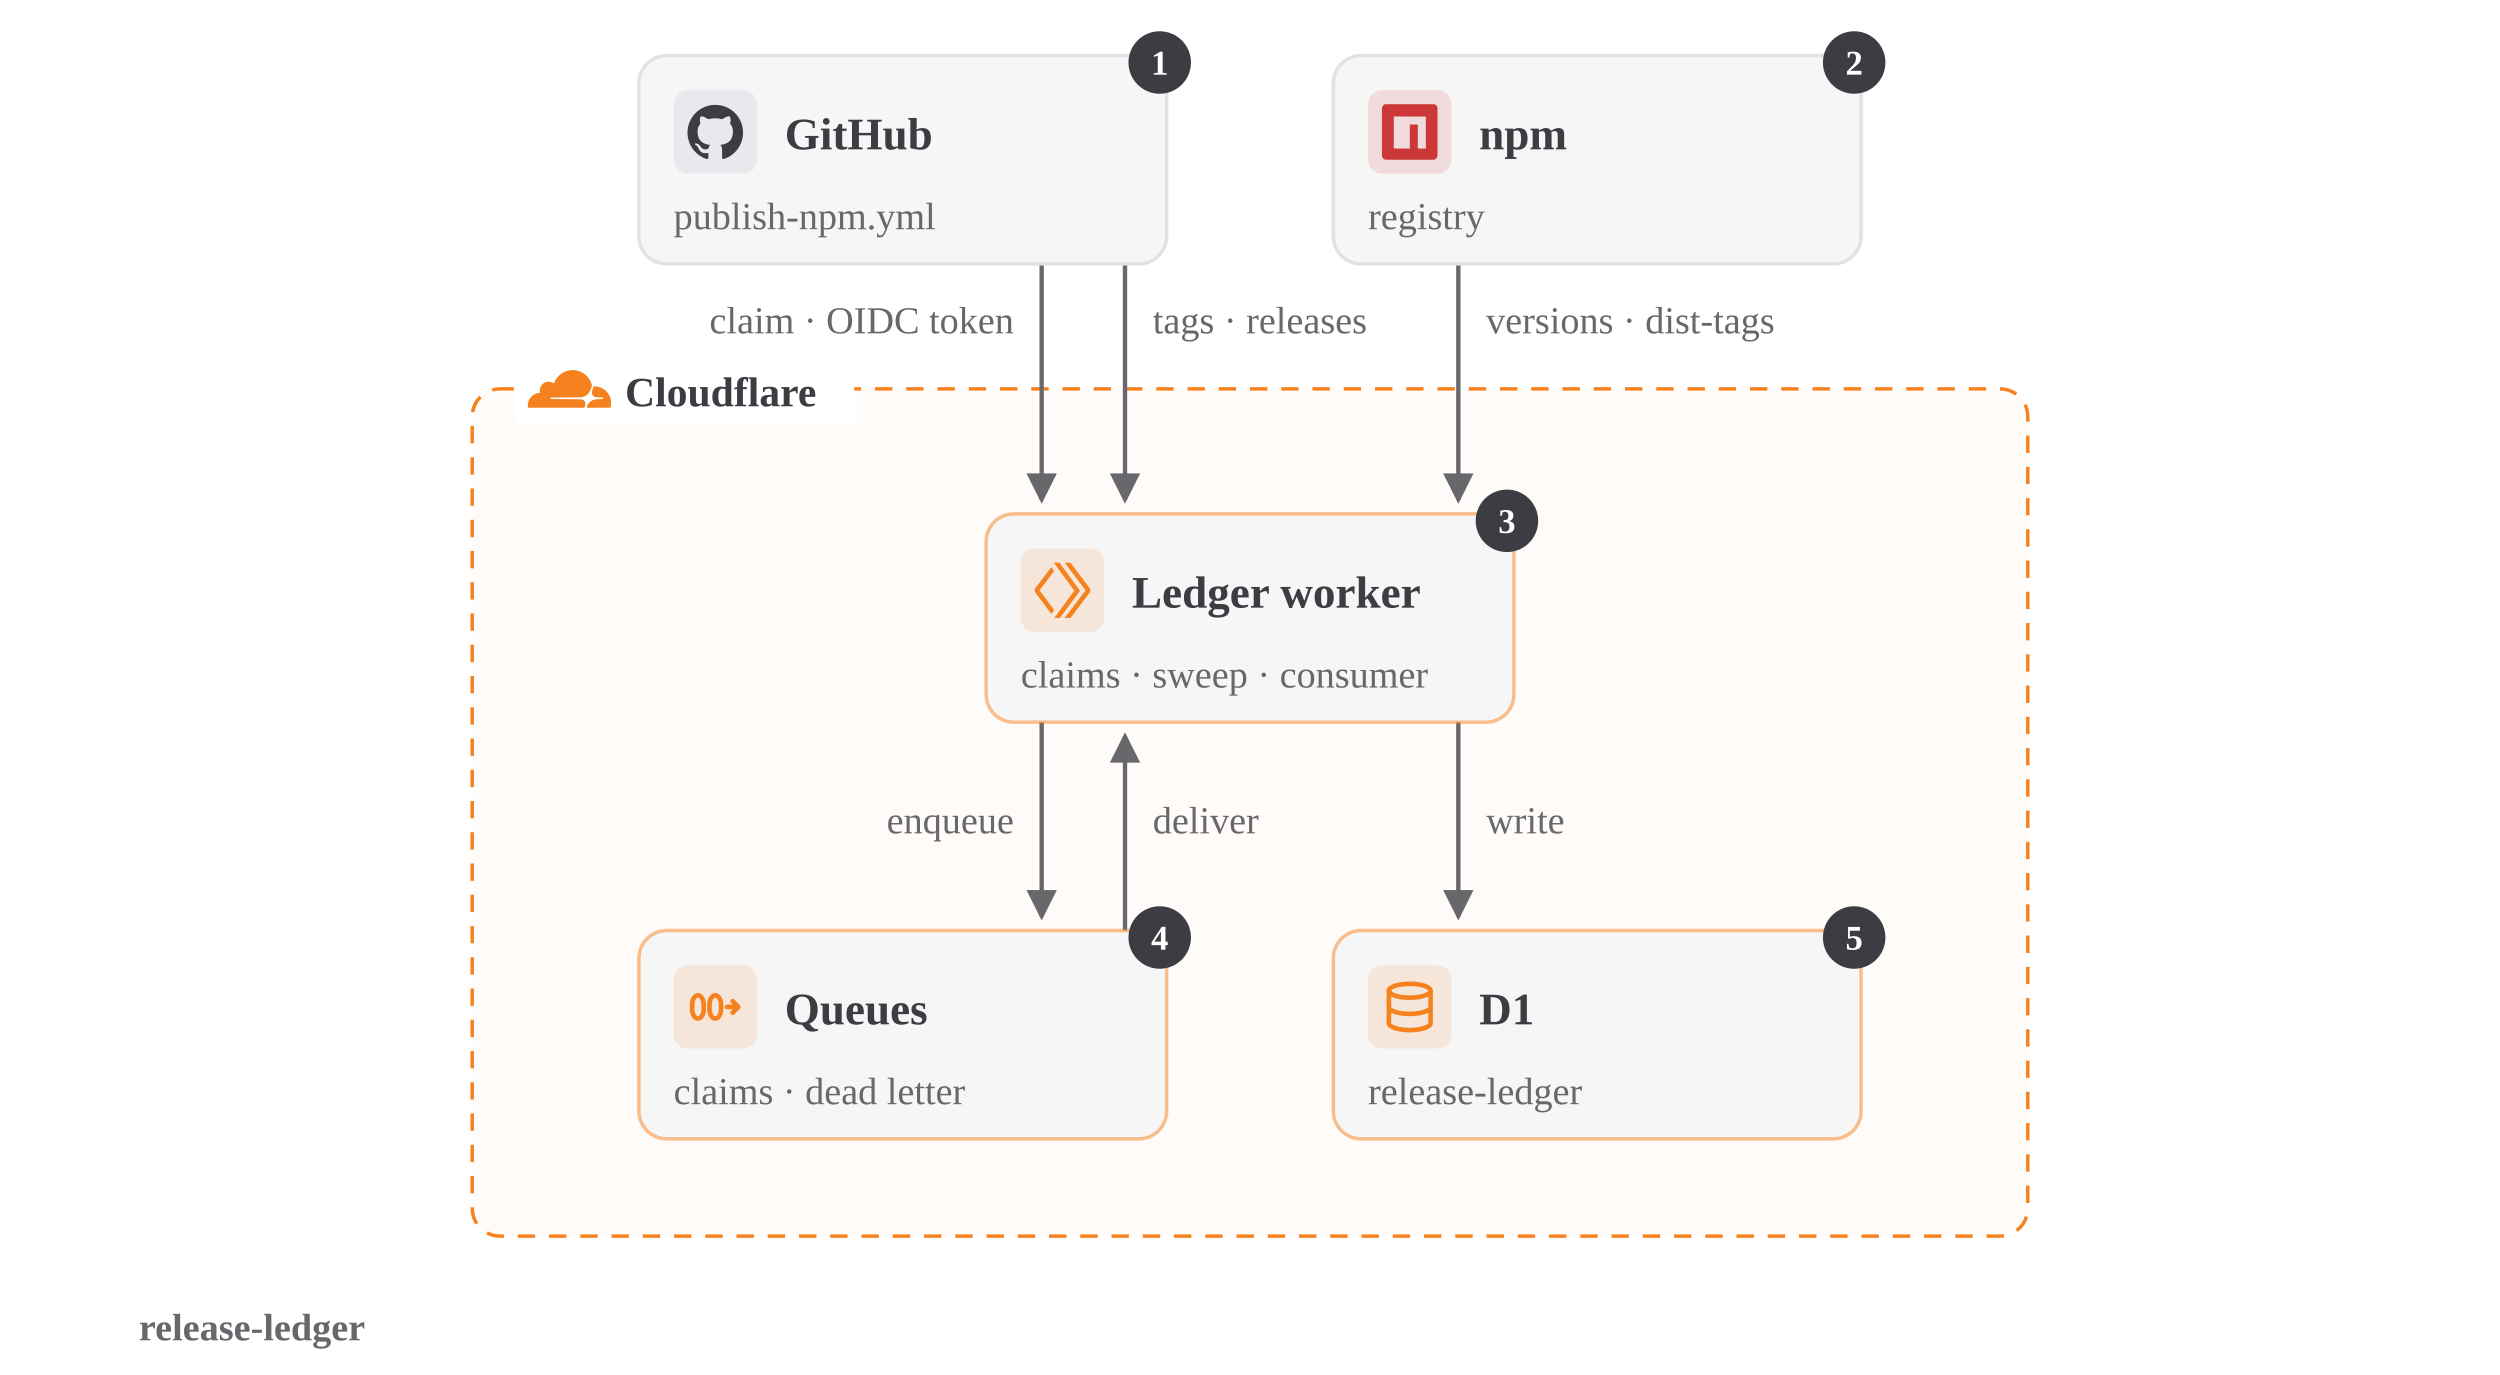
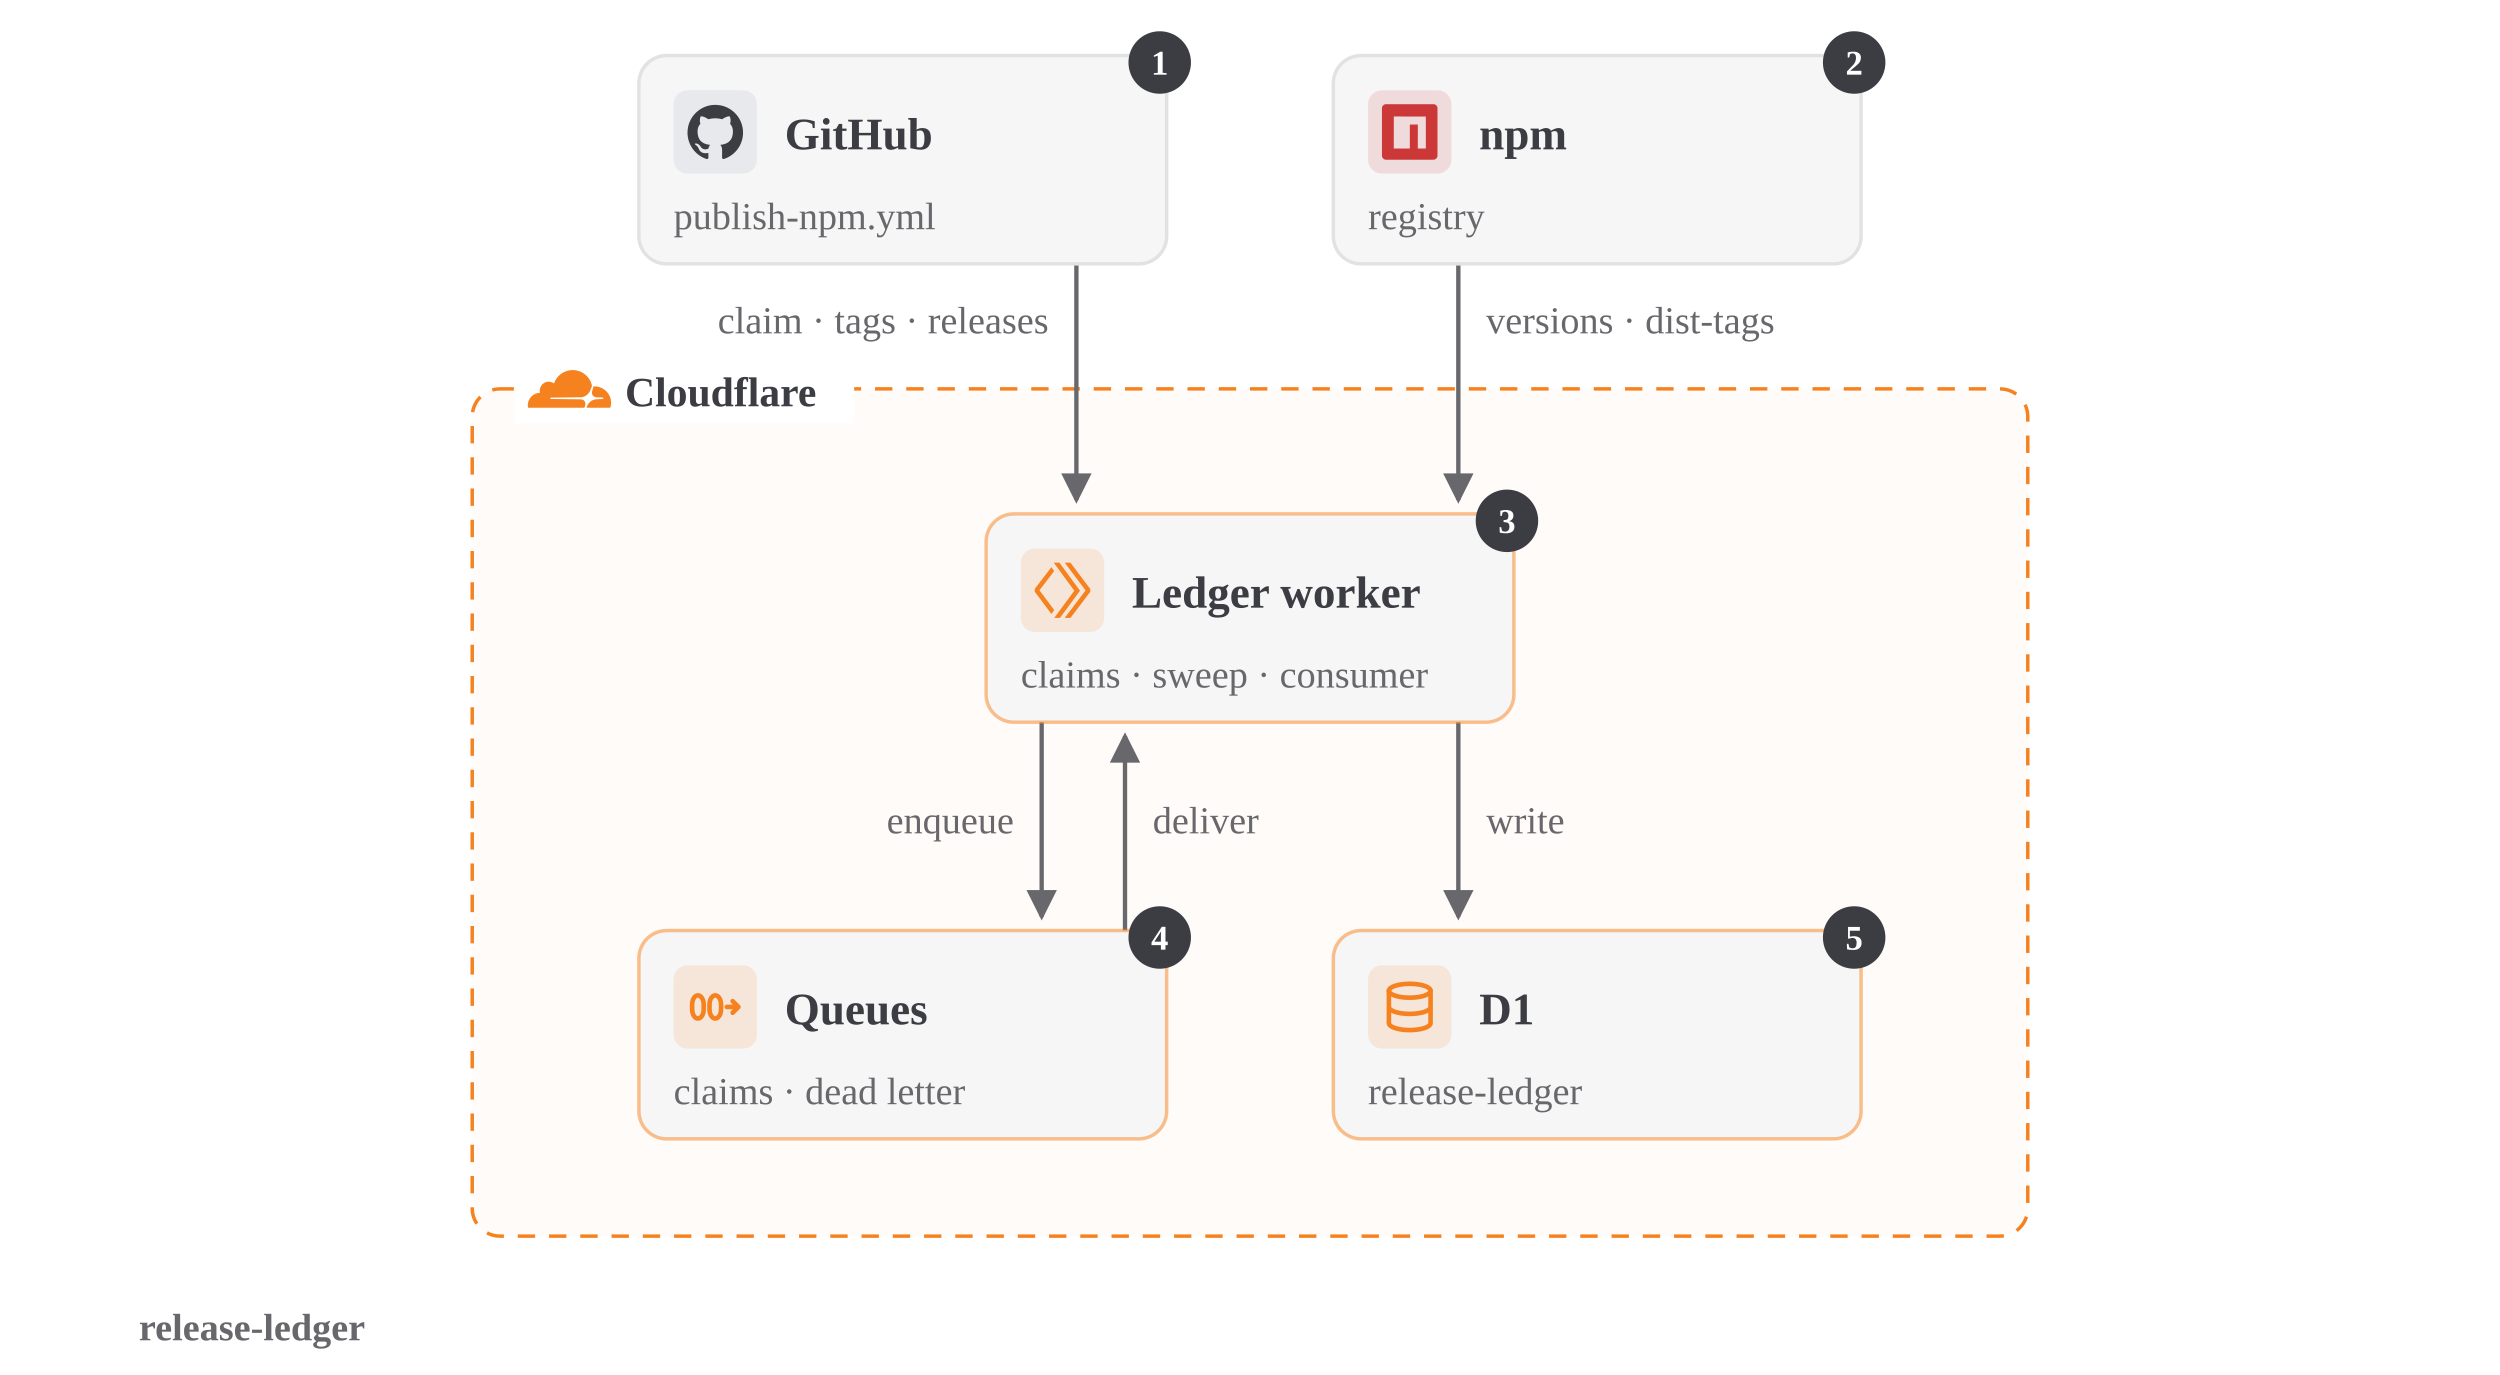
<svg xmlns="http://www.w3.org/2000/svg" viewBox="0 0 720 396" width="100%" style="max-width: 720px" role="img" aria-label="The release ledger. 1, GitHub, sends a claim with an Actions OIDC token after each npm publish to 3, the ledger worker, which also sweeps the release tags daily. It enqueues each claim on 4, Queues, takes claims back one at a time, observes GitHub and 2, npm, and is the only writer to 5, D1.">
  <style>
    @media (prefers-color-scheme: dark) {
      svg:root {
        color-scheme: dark;
        --vp-c-bg: #1b1b1f;
        --vp-c-bg-soft: #202127;
        --vp-c-divider: #2e2e32;
        --vp-c-text-1: #dfdfd6;
        --vp-c-text-2: #98989f;
        --vp-c-default-soft: rgba(101, 117, 133, 0.16);
      }
    }
  </style>
  <defs>
    <marker id="arr-ledger" viewBox="0 0 8 8" refX="7" refY="4" markerWidth="7" markerHeight="7" orient="auto-start-reverse">
      <path d="M0 0L8 4L0 8z" fill="var(--vp-c-text-2, #67676c)" />
    </marker>
  </defs>
  <g font-family="var(--vp-font-family-base, ui-sans-serif, system-ui, sans-serif)">
    <rect data-brand="cloudflare" x="136" y="112" width="448" height="244" rx="8" fill="#f6821f" fill-opacity="0.03" stroke="#f6821f" stroke-dasharray="5 4" />
    <rect x="148" y="102" width="98" height="20" fill="var(--vp-c-bg, #ffffff)" />
    <svg x="152" y="102" width="24" height="20" viewBox="0 2 24 20">
      <path data-brand="cloudflare" fill="#f6821f" d="M16.509 16.845c.147-.507.091-.971-.155-1.315-.225-.316-.605-.499-1.062-.52l-8.659-.112a.156.156 0 0 1-.133-.071c-.028-.042-.035-.099-.021-.155.028-.084.112-.148.204-.156l8.736-.112c1.035-.049 2.16-.887 2.554-1.914l.499-1.301c.021-.056.029-.113.015-.168-.562-2.546-2.835-4.445-5.55-4.445-2.504 0-4.628 1.618-5.388 3.861-.493-.366-1.119-.562-1.794-.499-1.203.119-2.167 1.083-2.286 2.286-.028.31-.007.613.064.894C1.568 13.171 0 14.775 0 16.752c0 .175.014.351.035.527.014.083.084.147.169.147h15.981c.091 0 .176-.065.203-.155l.12-.427zm2.757-5.563c-.077 0-.161 0-.238.011-.057 0-.105.042-.127.098l-.338 1.174c-.147.507-.092.971.154 1.316.226.316.606.498 1.062.519l1.844.113c.056 0 .105.026.133.07.028.043.035.107.021.156-.028.084-.113.148-.204.155l-1.921.112c-1.041.049-2.158.887-2.553 1.914l-.141.358c-.028.071.021.142.099.142h6.598c.077 0 .147-.049.169-.126.112-.408.176-.837.176-1.28 0-2.603-2.125-4.727-4.734-4.727" />
    </svg>
    <text x="180" y="117" font-size="12" font-weight="600" fill="var(--vp-c-text-1, #3c3c43)">Cloudflare</text>
-     <path d="M300 76V144" fill="none" stroke="var(--vp-c-text-2, #67676c)" stroke-width="1.25" marker-end="url(#arr-ledger)" />
-     <text x="292" y="96" font-size="11" fill="var(--vp-c-text-2, #67676c)" text-anchor="end">claim · OIDC token</text>
-     <path d="M324 76V144" fill="none" stroke="var(--vp-c-text-2, #67676c)" stroke-width="1.25" marker-end="url(#arr-ledger)" />
+     <path d="M310 76V144" fill="none" stroke="var(--vp-c-text-2, #67676c)" stroke-width="1.25" marker-end="url(#arr-ledger)" />
+     <text x="302" y="96" font-size="11" fill="var(--vp-c-text-2, #67676c)" text-anchor="end">claim · tags · releases</text>
    <path d="M420 76V144" fill="none" stroke="var(--vp-c-text-2, #67676c)" stroke-width="1.25" marker-end="url(#arr-ledger)" />
-     <text x="332" y="96" font-size="11" fill="var(--vp-c-text-2, #67676c)">tags · releases</text>
    <text x="428" y="96" font-size="11" fill="var(--vp-c-text-2, #67676c)">versions · dist-tags</text>
    <path d="M300 208V264" fill="none" stroke="var(--vp-c-text-2, #67676c)" stroke-width="1.25" marker-end="url(#arr-ledger)" />
    <text x="292" y="240" font-size="11" fill="var(--vp-c-text-2, #67676c)" text-anchor="end">enqueue</text>
    <path d="M324 268V212" fill="none" stroke="var(--vp-c-text-2, #67676c)" stroke-width="1.25" marker-end="url(#arr-ledger)" />
    <text x="332" y="240" font-size="11" fill="var(--vp-c-text-2, #67676c)">deliver</text>
    <path d="M420 208V264" fill="none" stroke="var(--vp-c-text-2, #67676c)" stroke-width="1.25" marker-end="url(#arr-ledger)" />
    <text x="428" y="240" font-size="11" fill="var(--vp-c-text-2, #67676c)">write</text>
    <rect x="184" y="16" width="152" height="60" rx="8" fill="var(--vp-c-bg-soft, #f6f6f7)" stroke="var(--vp-c-divider, #e2e2e3)" />
    <rect x="194" y="26" width="24" height="24" rx="4" fill="var(--vp-c-default-soft, rgba(142,150,170,0.14))" />
    <svg x="198" y="30" width="16" height="16" viewBox="0 0 24 24">
      <path fill="var(--vp-c-text-1, #3c3c43)" d="M12 .297c-6.63 0-12 5.373-12 12 0 5.303 3.438 9.8 8.205 11.385.6.113.82-.258.82-.577 0-.285-.01-1.04-.015-2.04-3.338.724-4.042-1.61-4.042-1.61C4.422 18.07 3.633 17.7 3.633 17.7c-1.087-.744.084-.729.084-.729 1.205.084 1.838 1.236 1.838 1.236 1.07 1.835 2.809 1.305 3.495.998.108-.776.417-1.305.76-1.605-2.665-.3-5.466-1.332-5.466-5.93 0-1.31.465-2.38 1.235-3.22-.135-.303-.54-1.523.105-3.176 0 0 1.005-.322 3.3 1.23.96-.267 1.98-.399 3-.405 1.02.006 2.04.138 3 .405 2.28-1.552 3.285-1.23 3.285-1.23.645 1.653.24 2.873.12 3.176.765.84 1.23 1.91 1.23 3.22 0 4.61-2.805 5.625-5.475 5.92.42.36.81 1.096.81 2.22 0 1.606-.015 2.896-.015 3.286 0 .315.21.69.825.57C20.565 22.092 24 17.592 24 12.297c0-6.627-5.373-12-12-12" />
    </svg>
    <text x="226" y="43" font-size="13" font-weight="600" fill="var(--vp-c-text-1, #3c3c43)">GitHub</text>
    <text x="194" y="66" font-size="11" font-family="var(--vp-font-family-mono, ui-monospace, monospace)" fill="var(--vp-c-text-2, #67676c)">publish-npm.yml</text>
    <circle cx="334" cy="18" r="9" fill="var(--vp-c-text-1, #3c3c43)" />
    <text x="334" y="21.5" font-size="10" font-weight="600" fill="var(--vp-c-bg, #ffffff)" text-anchor="middle">1</text>
    <rect x="384" y="16" width="152" height="60" rx="8" fill="var(--vp-c-bg-soft, #f6f6f7)" stroke="var(--vp-c-divider, #e2e2e3)" />
    <rect data-brand="npm" x="394" y="26" width="24" height="24" rx="4" fill="#cb3837" fill-opacity="0.14" />
    <svg x="398" y="30" width="16" height="16" viewBox="0 0 24 24">
      <path data-brand="npm" fill="#cb3837" d="M1.763 0C.786 0 0 .786 0 1.763v20.474C0 23.214.786 24 1.763 24h20.474c.977 0 1.763-.786 1.763-1.763V1.763C24 .786 23.214 0 22.237 0zM5.13 5.323l13.837.019-.009 13.836h-3.464l.01-10.382h-3.456L12.04 19.17H5.113z" />
    </svg>
    <text x="426" y="43" font-size="13" font-weight="600" fill="var(--vp-c-text-1, #3c3c43)">npm</text>
    <text x="394" y="66" font-size="11" fill="var(--vp-c-text-2, #67676c)">registry</text>
    <circle cx="534" cy="18" r="9" fill="var(--vp-c-text-1, #3c3c43)" />
    <text x="534" y="21.5" font-size="10" font-weight="600" fill="var(--vp-c-bg, #ffffff)" text-anchor="middle">2</text>
    <rect data-brand="cloudflare" x="284" y="148" width="152" height="60" rx="8" fill="var(--vp-c-bg-soft, #f6f6f7)" stroke="#f6821f" stroke-opacity="0.5" />
    <rect data-brand="cloudflare" x="294" y="158" width="24" height="24" rx="4" fill="#f6821f" fill-opacity="0.14" />
    <svg x="298" y="162" width="16" height="16" viewBox="0 0 24 24">
      <path data-brand="cloudflare" fill="#f6821f" d="m8.213.063 8.879 12.136-8.67 11.739h2.476l8.665-11.735-8.89-12.14Zm4.728 0 9.02 11.992-9.018 11.883h2.496L24 12.656v-1.199L15.434.063ZM7.178 2.02.01 11.398l-.01 1.2 7.203 9.644 1.238-1.676-6.396-8.556 6.361-8.313Z" />
    </svg>
    <text x="326" y="175" font-size="13" font-weight="600" fill="var(--vp-c-text-1, #3c3c43)">Ledger worker</text>
    <text x="294" y="198" font-size="11" fill="var(--vp-c-text-2, #67676c)">claims · sweep · consumer</text>
    <circle cx="434" cy="150" r="9" fill="var(--vp-c-text-1, #3c3c43)" />
    <text x="434" y="153.5" font-size="10" font-weight="600" fill="var(--vp-c-bg, #ffffff)" text-anchor="middle">3</text>
    <rect data-brand="cloudflare" x="184" y="268" width="152" height="60" rx="8" fill="var(--vp-c-bg-soft, #f6f6f7)" stroke="#f6821f" stroke-opacity="0.5" />
    <rect data-brand="cloudflare" x="194" y="278" width="24" height="24" rx="4" fill="#f6821f" fill-opacity="0.14" />
    <svg data-brand="cloudflare" x="198" y="282" width="16" height="16" viewBox="0 0 24 24" fill="none" stroke="#f6821f" stroke-width="2" stroke-linecap="round" stroke-linejoin="round">
      <rect x="2" y="7" width="5" height="10" rx="4" />
      <rect x="9.5" y="7" width="5" height="10" rx="4" />
      <path d="M17 12h5m-2.5-2.5L22 12l-2.5 2.5" />
    </svg>
    <text x="226" y="295" font-size="13" font-weight="600" fill="var(--vp-c-text-1, #3c3c43)">Queues</text>
    <text x="194" y="318" font-size="11" fill="var(--vp-c-text-2, #67676c)">claims · dead letter</text>
    <circle cx="334" cy="270" r="9" fill="var(--vp-c-text-1, #3c3c43)" />
    <text x="334" y="273.5" font-size="10" font-weight="600" fill="var(--vp-c-bg, #ffffff)" text-anchor="middle">4</text>
    <rect data-brand="cloudflare" x="384" y="268" width="152" height="60" rx="8" fill="var(--vp-c-bg-soft, #f6f6f7)" stroke="#f6821f" stroke-opacity="0.5" />
    <rect data-brand="cloudflare" x="394" y="278" width="24" height="24" rx="4" fill="#f6821f" fill-opacity="0.14" />
    <svg data-brand="cloudflare" x="398" y="282" width="16" height="16" viewBox="0 0 24 24" fill="none" stroke="#f6821f" stroke-width="2" stroke-linecap="round" stroke-linejoin="round">
      <ellipse cx="12" cy="5" rx="9" ry="3" />
      <path d="M3 5v14a9 3 0 0 0 18 0V5M3 12a9 3 0 0 0 18 0" />
    </svg>
    <text x="426" y="295" font-size="13" font-weight="600" fill="var(--vp-c-text-1, #3c3c43)">D1</text>
    <text x="394" y="318" font-size="11" fill="var(--vp-c-text-2, #67676c)">release-ledger</text>
    <circle cx="534" cy="270" r="9" fill="var(--vp-c-text-1, #3c3c43)" />
    <text x="534" y="273.5" font-size="10" font-weight="600" fill="var(--vp-c-bg, #ffffff)" text-anchor="middle">5</text>
    <text x="40" y="386" font-size="11" font-weight="600" fill="var(--vp-c-text-2, #67676c)">release-ledger</text>
  </g>
</svg>
